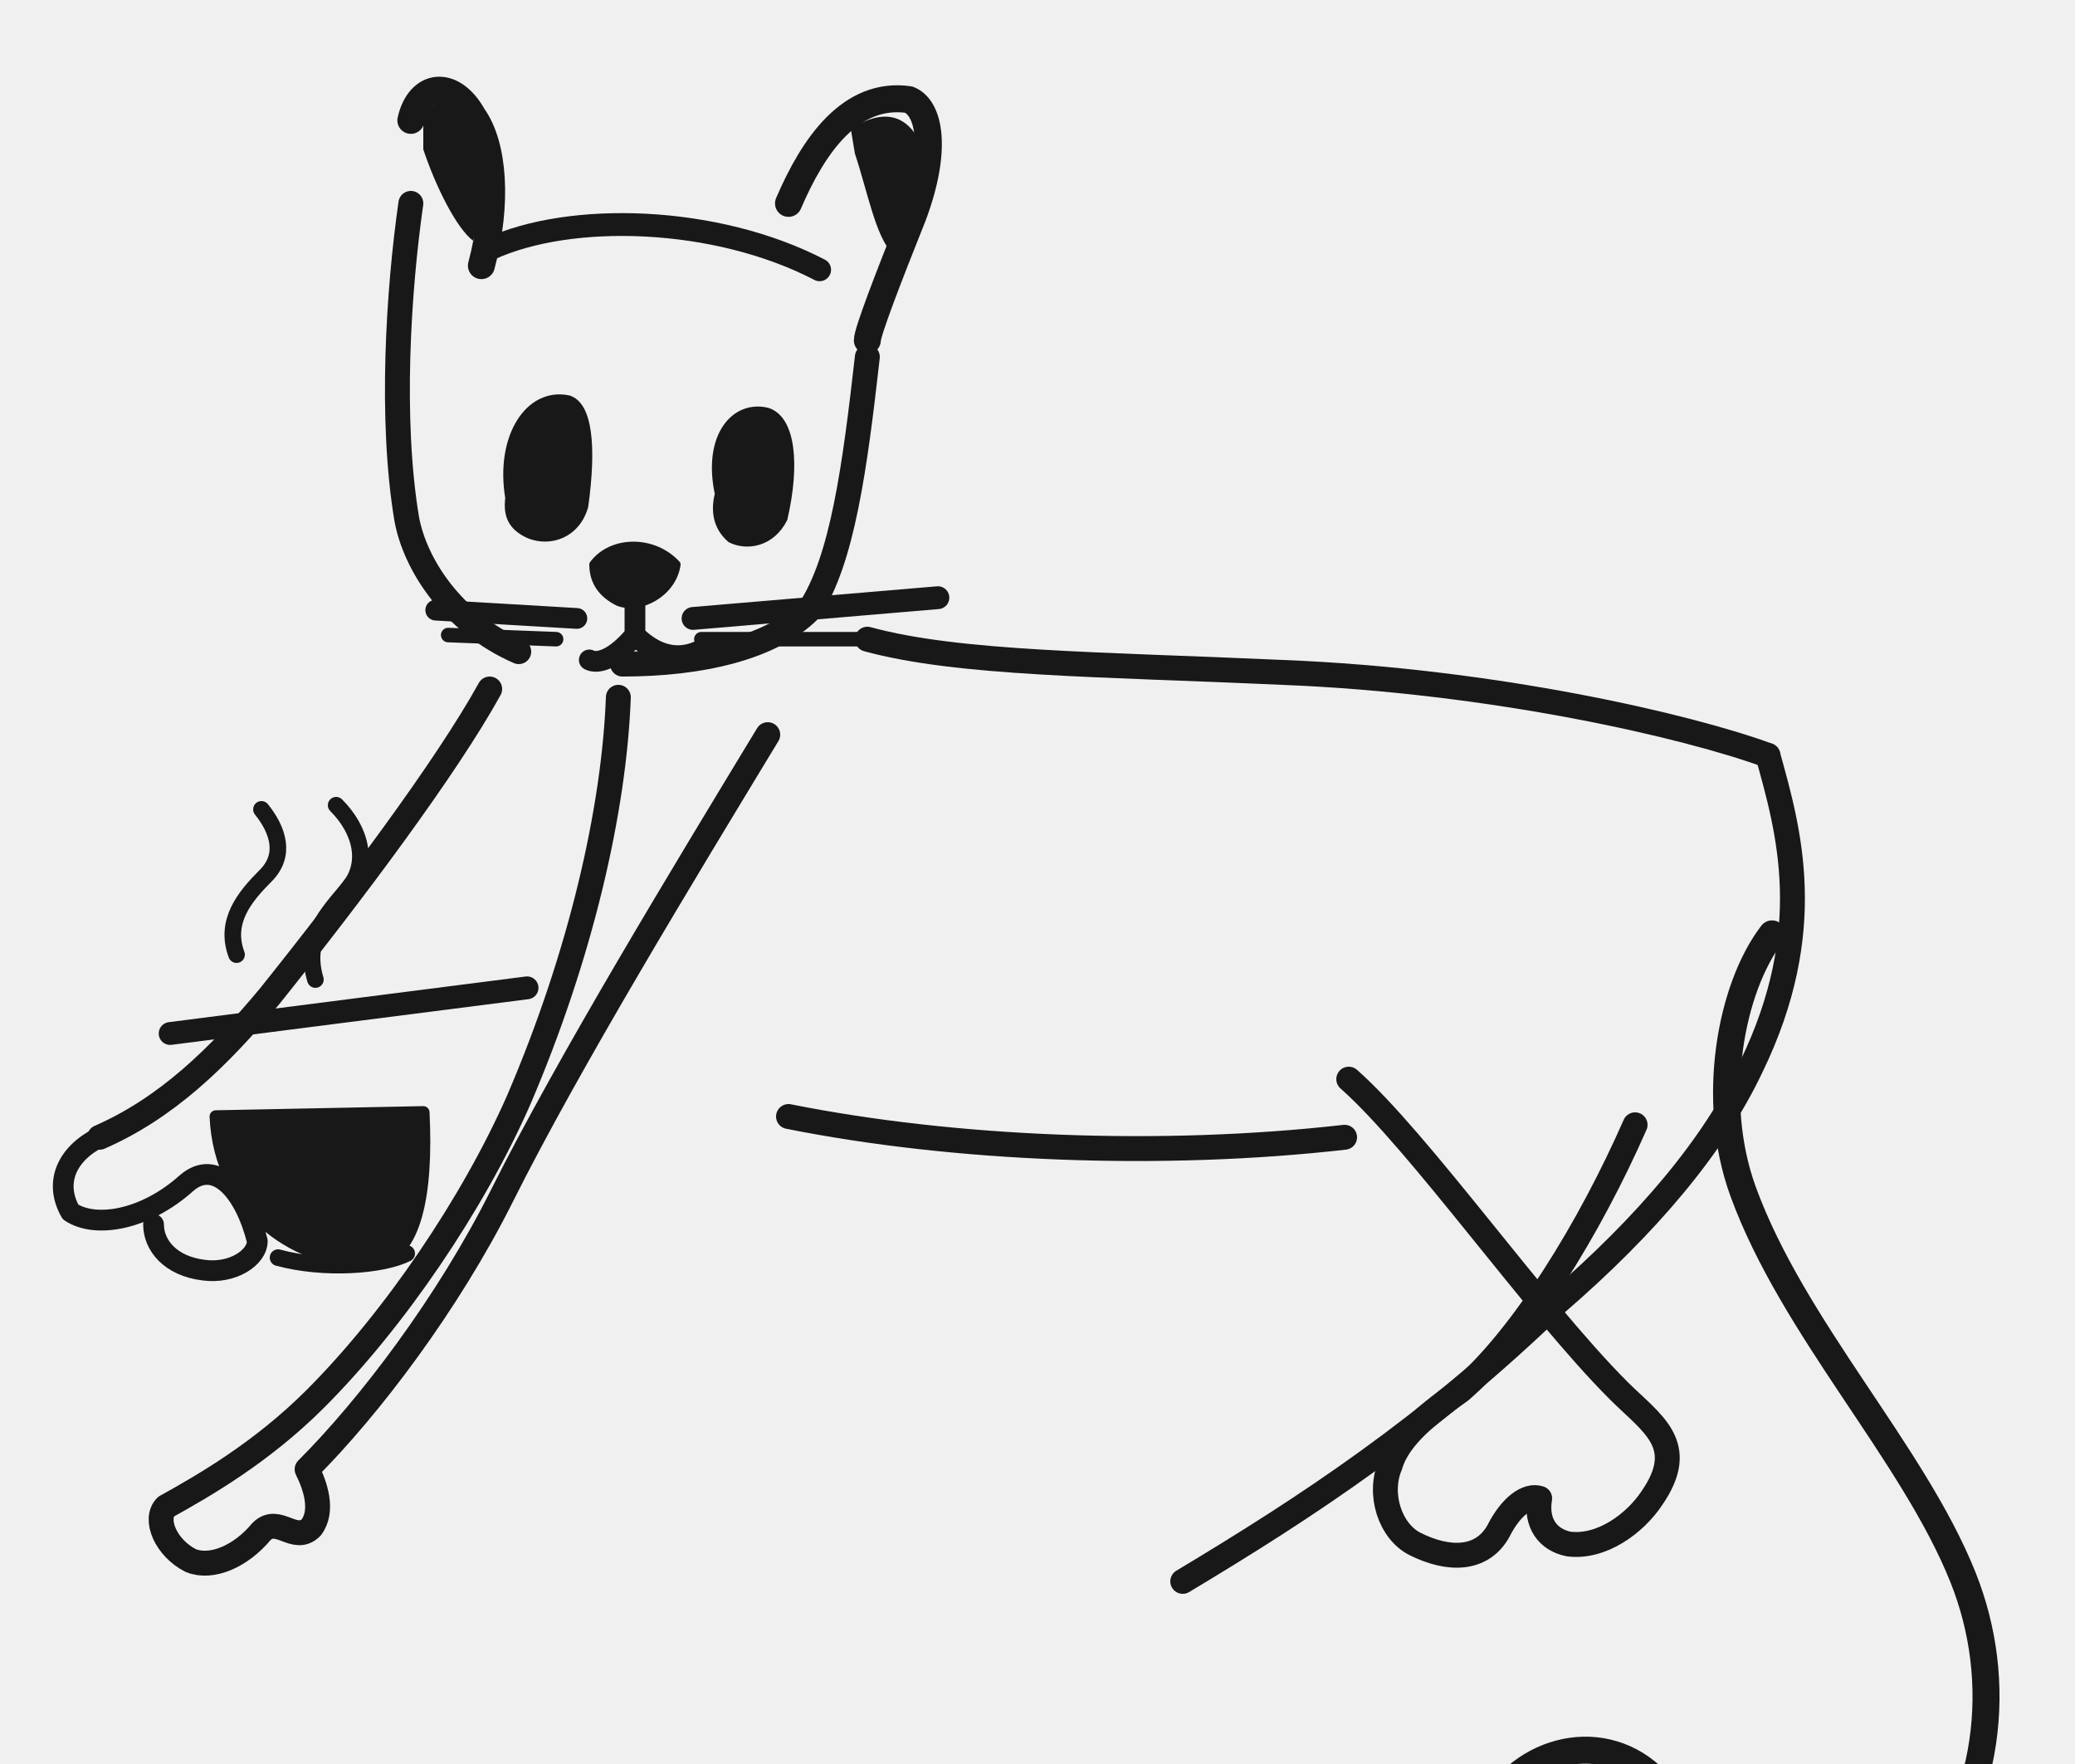
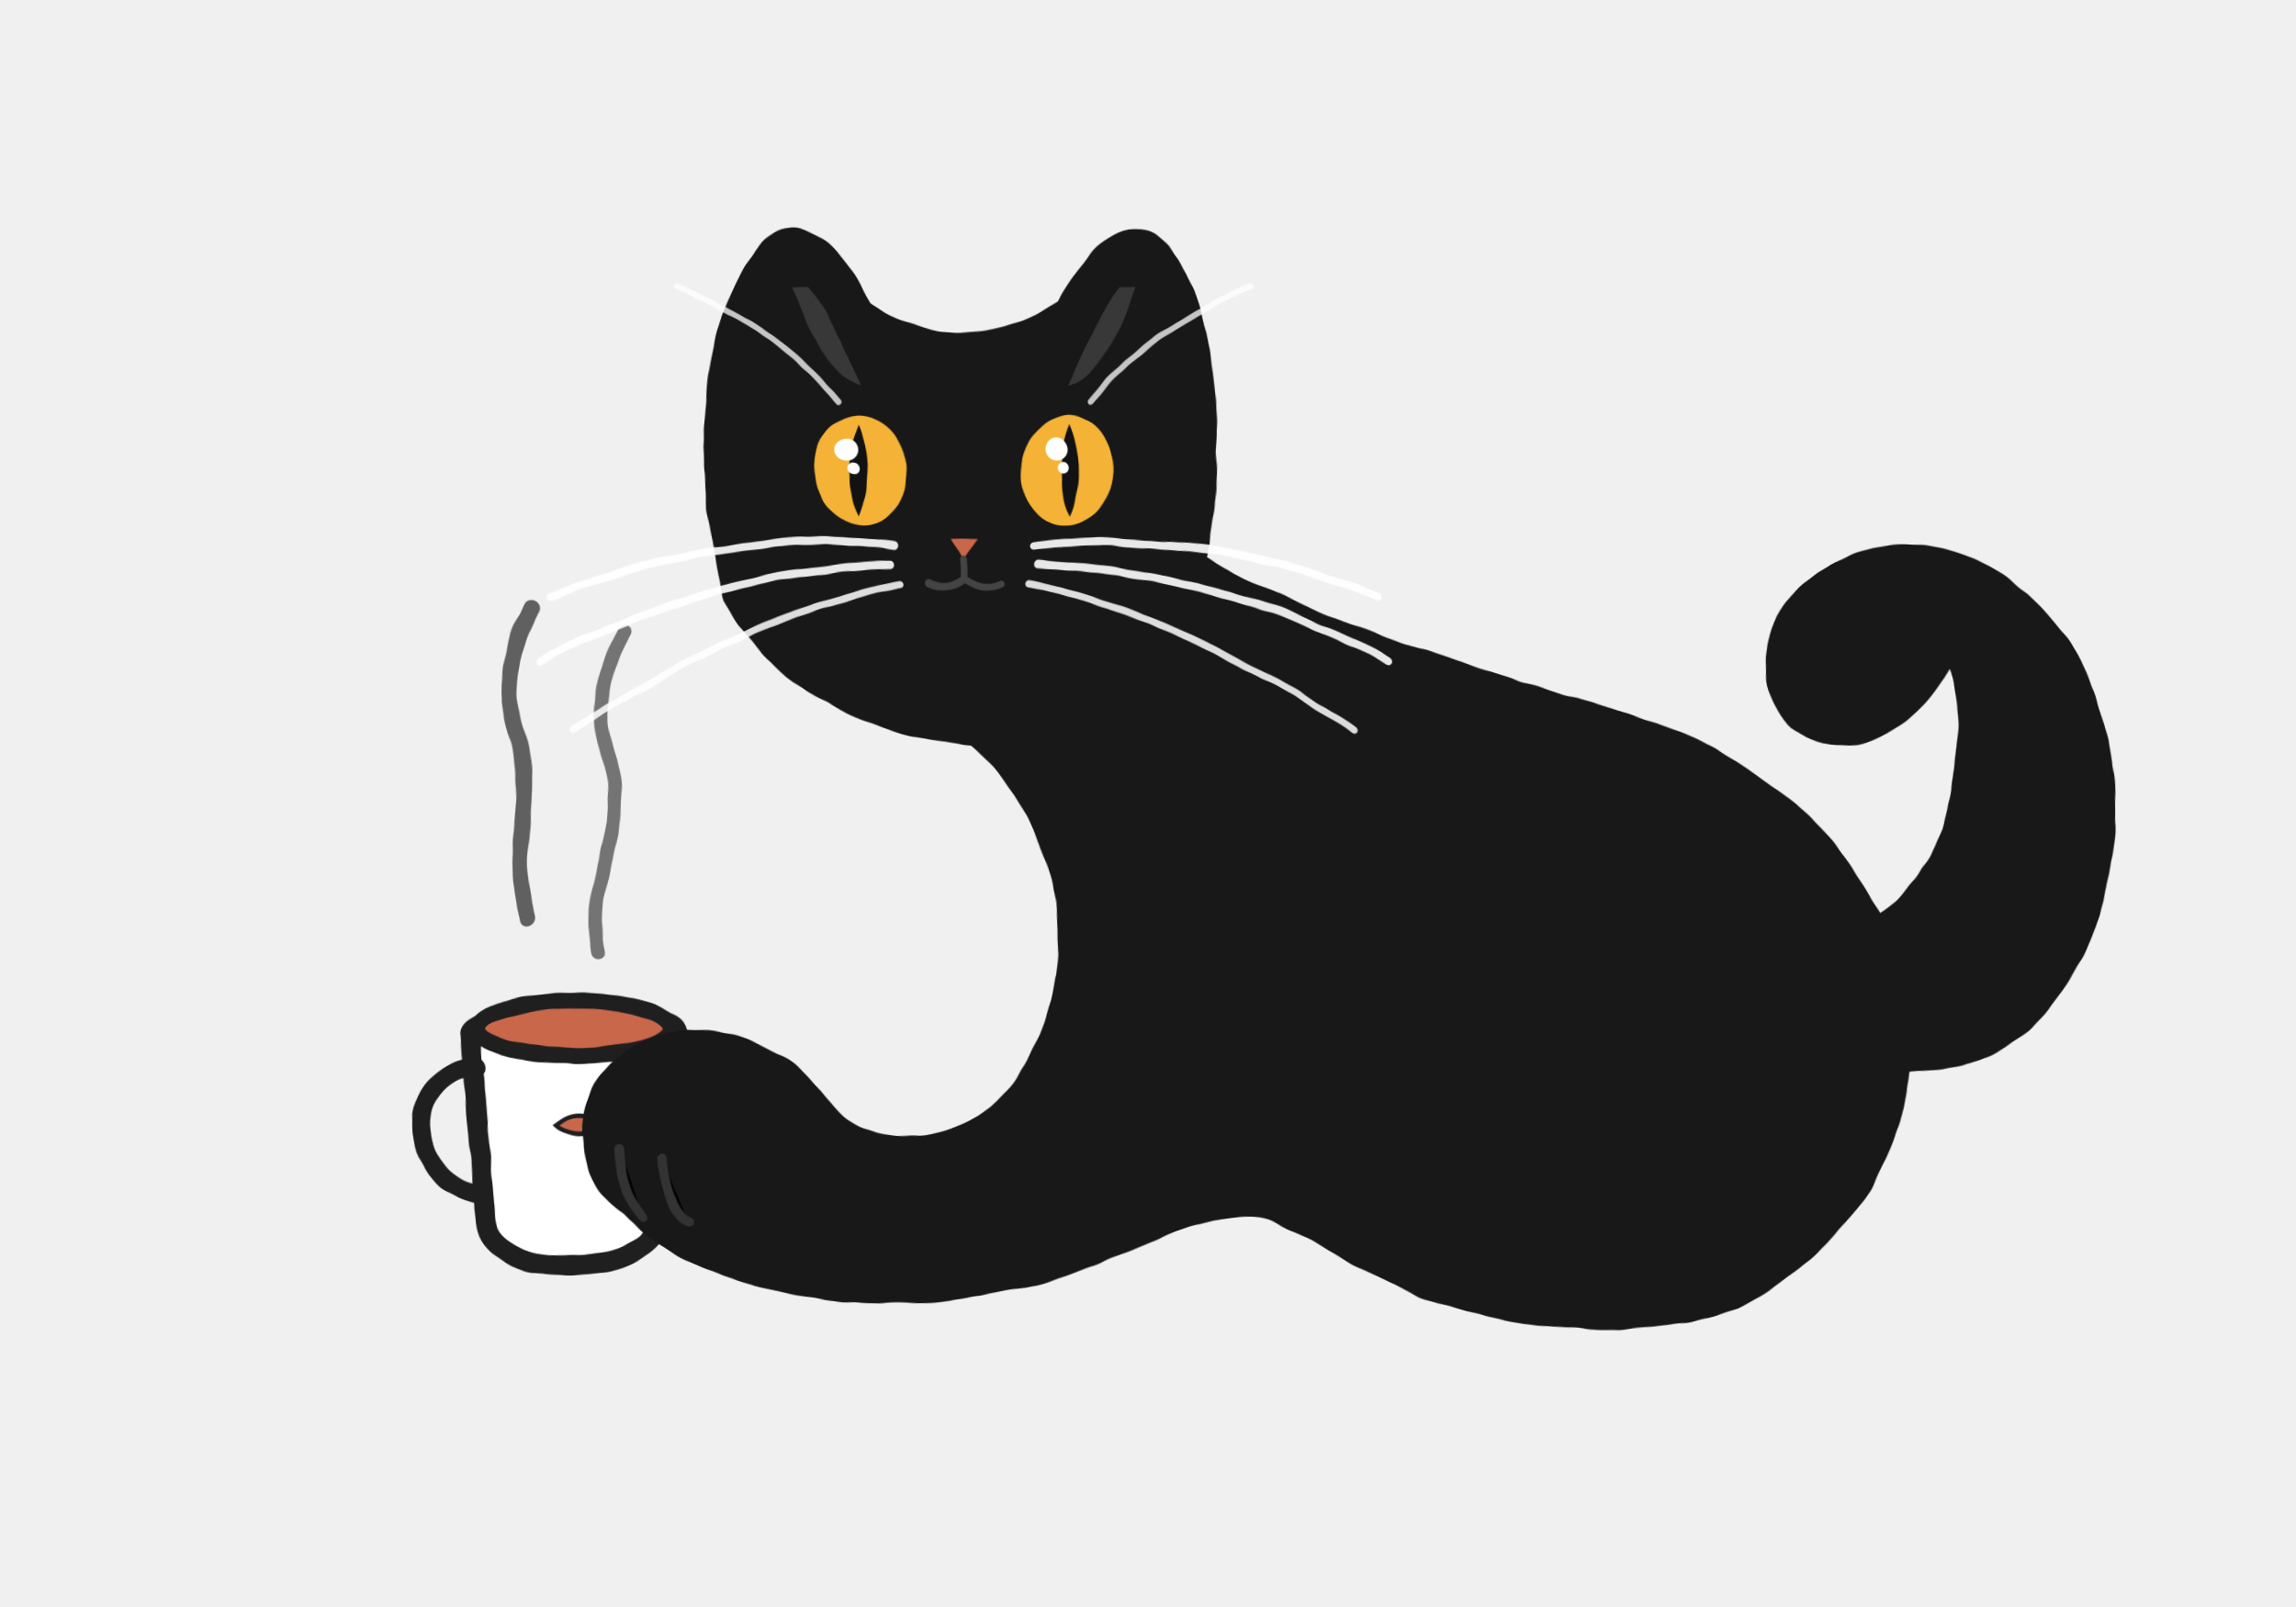
- <svg xmlns="http://www.w3.org/2000/svg" viewBox="0 0 1000 850" width="1000" height="850" fill="none" stroke="#1F1F1F" stroke-linecap="round" stroke-linejoin="round">
-   <g id="cat-drawing" transform="translate(10, 20)">
-     <path d="M 188 38 C 192 20, 208 18, 218 36 C 228 50, 230 78, 222 108" stroke="#181818" stroke-width="13" stroke-linecap="round" />
-     <path d="M 194 36 C 202 24, 212 28, 218 42 C 224 58, 222 84, 218 96 C 210 90, 200 70, 194 52 Z" fill="#181818" stroke="none" />
-     <path d="M 370 78 C 382 50, 400 24, 428 28 C 438 32, 442 52, 430 84 C 418 114, 408 140, 408 144" stroke="#181818" stroke-width="13" stroke-linecap="round" />
-     <path d="M 400 42 C 416 32, 426 36, 432 46 C 436 62, 428 84, 420 102 C 412 94, 408 72, 402 54 Z" fill="#181818" stroke="none" />
-     <path d="M 226 100 C 265 82, 335 84, 385 110" stroke="#181818" stroke-width="11" stroke-linecap="round" />
-     <path d="M 188 78 C 182 120, 178 182, 186 230 C 190 252, 208 280, 240 294" stroke="#181818" stroke-width="12" stroke-linecap="round" />
-     <path d="M 408 152 C 402 205, 396 250, 380 274 C 362 292, 328 300, 290 300" stroke="#181818" stroke-width="12" stroke-linecap="round" />
-     <path d="M 235 220 C 230 190, 245 168, 264 172 C 274 175, 276 195, 272 224 C 268 238, 255 242, 245 238 C 236 234, 234 228, 235 220 Z" fill="#181818" stroke="#181818" stroke-width="3" />
-     <path d="M 336 218 C 330 190, 344 174, 360 178 C 372 182, 374 204, 368 230 C 362 242, 350 244, 342 240 C 335 234, 334 226, 336 218 Z" fill="#181818" stroke="#181818" stroke-width="3" />
-     <path d="M 276 252 C 285 240, 305 240, 316 252 C 314 266, 298 274, 288 270 C 280 266, 276 260, 276 252 Z" fill="#181818" stroke="#181818" stroke-width="4" />
-     <path d="M 296 270 L 296 286 C 286 298, 278 300, 274 298 M 296 286 C 308 298, 320 298, 330 292" stroke="#181818" stroke-width="10" stroke-linecap="round" />
-     <path d="M 200 274 L 268 278" stroke="#181818" stroke-width="10" stroke-linecap="round" />
-     <path d="M 206 286 L 258 288" stroke="#181818" stroke-width="7" stroke-linecap="round" />
-     <path d="M 324 278 L 442 268" stroke="#181818" stroke-width="11" stroke-linecap="round" />
-     <path d="M 328 288 L 418 288" stroke="#181818" stroke-width="7" stroke-linecap="round" />
-     <path d="M 408 288 C 452 300, 520 300, 608 304 C 710 308, 804 330, 842 344" stroke="#181818" stroke-width="12" stroke-linecap="round" />
-     <path d="M 226 312 C 205 350, 160 410, 120 460 C 95 490, 70 514, 38 528" stroke="#181818" stroke-width="12" stroke-linecap="round" />
-     <path d="M 38 528 C 22 536, 16 550, 24 564 C 36 572, 60 568, 80 550 C 94 538, 108 554, 114 578 C 114 586, 102 594, 88 592 C 72 590, 64 580, 64 570" stroke="#181818" stroke-width="10" stroke-linecap="round" />
-     <path d="M 72 478 L 244 456" stroke="#181818" stroke-width="11" stroke-linecap="round" />
-     <path d="M 94 518 C 96 564, 134 590, 172 588 C 190 584, 196 556, 194 516 Z" fill="#181818" stroke="#181818" stroke-width="6" />
-     <path d="M 124 586 C 146 592, 174 590, 186 584" stroke="#181818" stroke-width="8" stroke-linecap="round" />
-     <path d="M 104 440 C 98 424, 108 412, 118 402 C 128 392, 124 380, 116 370" stroke="#181818" stroke-width="8" stroke-linecap="round" />
-     <path d="M 142 452 C 136 432, 148 420, 158 408 C 168 396, 164 380, 152 368" stroke="#181818" stroke-width="8" stroke-linecap="round" />
-     <path d="M 288 316 C 286 370, 270 440, 240 510 C 218 560, 180 616, 142 654 C 116 680, 88 696, 70 706 C 64 712, 70 726, 82 732 C 92 736, 106 730, 116 718 C 124 710, 132 724, 140 716 C 146 708, 142 696, 138 688 C 168 658, 206 608, 232 556 C 264 492, 320 400, 360 334" stroke="#181818" stroke-width="12" stroke-linecap="round" />
-     <path d="M 370 518 C 450 534, 550 538, 638 528" stroke="#181818" stroke-width="12" stroke-linecap="round" />
-     <path d="M 640 500 C 674 530, 730 610, 770 650 C 786 666, 804 676, 786 702 C 778 714, 762 726, 746 724 C 736 722, 730 714, 732 702 C 726 700, 718 706, 712 718 C 704 732, 688 732, 672 724 C 660 718, 654 700, 660 686 C 664 672, 680 660, 694 650 C 724 624, 756 572, 778 522" stroke="#181818" stroke-width="12" stroke-linecap="round" />
-     <path d="M 842 344 C 852 380, 866 428, 834 494 C 816 532, 784 570, 740 608 C 678 668, 620 706, 560 742" stroke="#181818" stroke-width="12" stroke-linecap="round" />
-     <path d="M 844 430 C 824 456, 814 510, 830 554 C 854 620, 912 680, 936 740 C 956 790, 950 850, 910 896 C 872 938, 810 954, 752 940 C 716 932, 688 898, 706 856 C 720 824, 760 812, 786 836 C 802 850, 800 878, 780 898 C 772 906, 762 908, 756 904" stroke="#181818" stroke-width="13" stroke-linecap="round" />
+ <svg xmlns="http://www.w3.org/2000/svg" viewBox="0 0 1000 700" width="1000" height="700">
+   <defs>
+     <filter id="ink-bleed" x="-5%" y="-5%" width="110%" height="110%">
+       <feTurbulence type="fractalNoise" baseFrequency="0.04" numOctaves="3" result="noise" />
+       <feDisplacementMap in="SourceGraphic" in2="noise" scale="2.5" xChannelSelector="R" yChannelSelector="G" />
+     </filter>
+   </defs>
+   <g filter="url(#ink-bleed)">
+     <path d="M 230 400 C 220 370, 235 345, 225 320 C 218 300, 222 280, 232 265" fill="none" stroke="#222222" stroke-width="7" stroke-linecap="round" opacity="0.7" />
+     <path d="M 260 415 C 255 385, 275 360, 265 330 C 258 310, 264 290, 272 275" fill="none" stroke="#222222" stroke-width="6" stroke-linecap="round" opacity="0.6" />
+     <path d="M 205 450 C 205 440, 290 435, 295 450 L 285 535 C 283 555, 215 558, 212 535 Z" fill="#FFFFFF" stroke="#1F1F1F" stroke-width="9" stroke-linejoin="round" />
+     <ellipse cx="250" cy="448" rx="42" ry="12" fill="#C8674A" stroke="#1F1F1F" stroke-width="7" />
+     <path d="M 208 465 C 175 465, 175 515, 210 520" fill="none" stroke="#1F1F1F" stroke-width="8" stroke-linecap="round" />
+     <path d="M 242 490 Q 252 482 262 490 Q 252 498 242 490 Z" fill="#C8674A" stroke="#1F1F1F" stroke-width="2" />
+     <path d="M 740 450 C 785 460, 840 475, 875 450 C 915 420, 930 350, 905 295 C 880 240, 820 225, 785 260 C 765 280, 770 315, 795 320 C 825 325, 845 295, 850 280 C 865 315, 855 385, 815 405 C 775 425, 725 410, 690 415 Z" fill="#181818" stroke="#181818" stroke-width="8" stroke-linejoin="round" stroke-linecap="round" />
+     <path d="       M 320 260        C 305 200, 310 140, 335 110        C 345 98, 360 105, 375 135        C 400 155, 435 155, 465 135        C 480 105, 495 98, 505 110        C 525 135, 530 190, 520 245       C 555 270, 640 295, 720 320       C 775 340, 815 380, 825 435       C 835 490, 805 540, 755 565       C 715 580, 660 575, 620 560       C 585 545, 560 525, 545 525       C 515 525, 485 545, 450 555       C 410 565, 370 565, 330 555       C 290 545, 270 525, 260 500       C 255 480, 270 460, 290 455       C 315 450, 340 460, 355 480       C 370 500, 395 505, 420 495       C 445 485, 460 455, 465 425       C 470 380, 450 340, 425 320       C 375 315, 340 295, 320 260 Z     " fill="#181818" stroke="#181818" stroke-width="10" stroke-linejoin="round" stroke-linecap="round" />
+     <path d="M 290 455 C 275 455, 260 470, 255 490 C 250 515, 270 535, 295 535 C 315 535, 330 520, 340 500 Z" fill="#181818" />
+     <path d="M 270 500 C 270 515, 275 525, 280 530" stroke="#333333" stroke-width="4" stroke-linecap="round" />
+     <path d="M 288 505 C 290 520, 295 530, 300 532" stroke="#333333" stroke-width="4" stroke-linecap="round" />
+     <path d="M 345 125 C 352 145, 362 165, 375 168 C 368 152, 360 135, 352 125 Z" fill="#383838" />
+     <path d="M 495 125 C 488 145, 478 165, 465 168 C 472 152, 480 135, 488 125 Z" fill="#383838" />
+     <ellipse cx="375" cy="205" rx="20" ry="24" transform="rotate(-8 375 205)" fill="#F4B236" />
+     <path d="M 374 185 C 379 195, 379 215, 374 225 C 369 215, 369 195, 374 185 Z" fill="#121212" />
+     <circle cx="369" cy="196" r="5" fill="#FFFFFF" />
+     <circle cx="372" cy="204" r="2.5" fill="#FFFFFF" />
+     <ellipse cx="465" cy="205" rx="20" ry="24" transform="rotate(8 465 205)" fill="#F4B236" />
+     <path d="M 466 185 C 471 195, 471 215, 466 225 C 461 215, 461 195, 466 185 Z" fill="#121212" />
+     <circle cx="460" cy="196" r="5" fill="#FFFFFF" />
+     <circle cx="463" cy="204" r="2.5" fill="#FFFFFF" />
+     <polygon points="414,235 426,235 420,244" fill="#C8674A" />
+     <path d="M 420 244 L 420 252 M 420 252 Q 412 258 404 254 M 420 252 Q 428 258 436 254" fill="none" stroke="#444444" stroke-width="3" stroke-linecap="round" />
+     <path d="M 390 238 C 340 232, 290 240, 240 260" fill="none" stroke="#FFFFFF" stroke-width="3.5" stroke-linecap="round" opacity="0.9" />
+     <path d="M 388 246 C 335 248, 285 262, 235 288" fill="none" stroke="#FFFFFF" stroke-width="3.5" stroke-linecap="round" opacity="0.9" />
+     <path d="M 392 254 C 342 265, 295 288, 250 318" fill="none" stroke="#FFFFFF" stroke-width="3" stroke-linecap="round" opacity="0.85" />
+     <path d="M 450 238 C 500 232, 550 240, 600 260" fill="none" stroke="#FFFFFF" stroke-width="3.5" stroke-linecap="round" opacity="0.9" />
+     <path d="M 452 246 C 505 248, 555 262, 605 288" fill="none" stroke="#FFFFFF" stroke-width="3.5" stroke-linecap="round" opacity="0.9" />
+     <path d="M 448 254 C 498 265, 545 288, 590 318" fill="none" stroke="#FFFFFF" stroke-width="3" stroke-linecap="round" opacity="0.85" />
+     <path d="M 365 175 C 345 150, 320 135, 295 125" fill="none" stroke="#FFFFFF" stroke-width="2.5" stroke-linecap="round" opacity="0.75" />
+     <path d="M 475 175 C 495 150, 520 135, 545 125" fill="none" stroke="#FFFFFF" stroke-width="2.5" stroke-linecap="round" opacity="0.75" />
  </g>
</svg>
